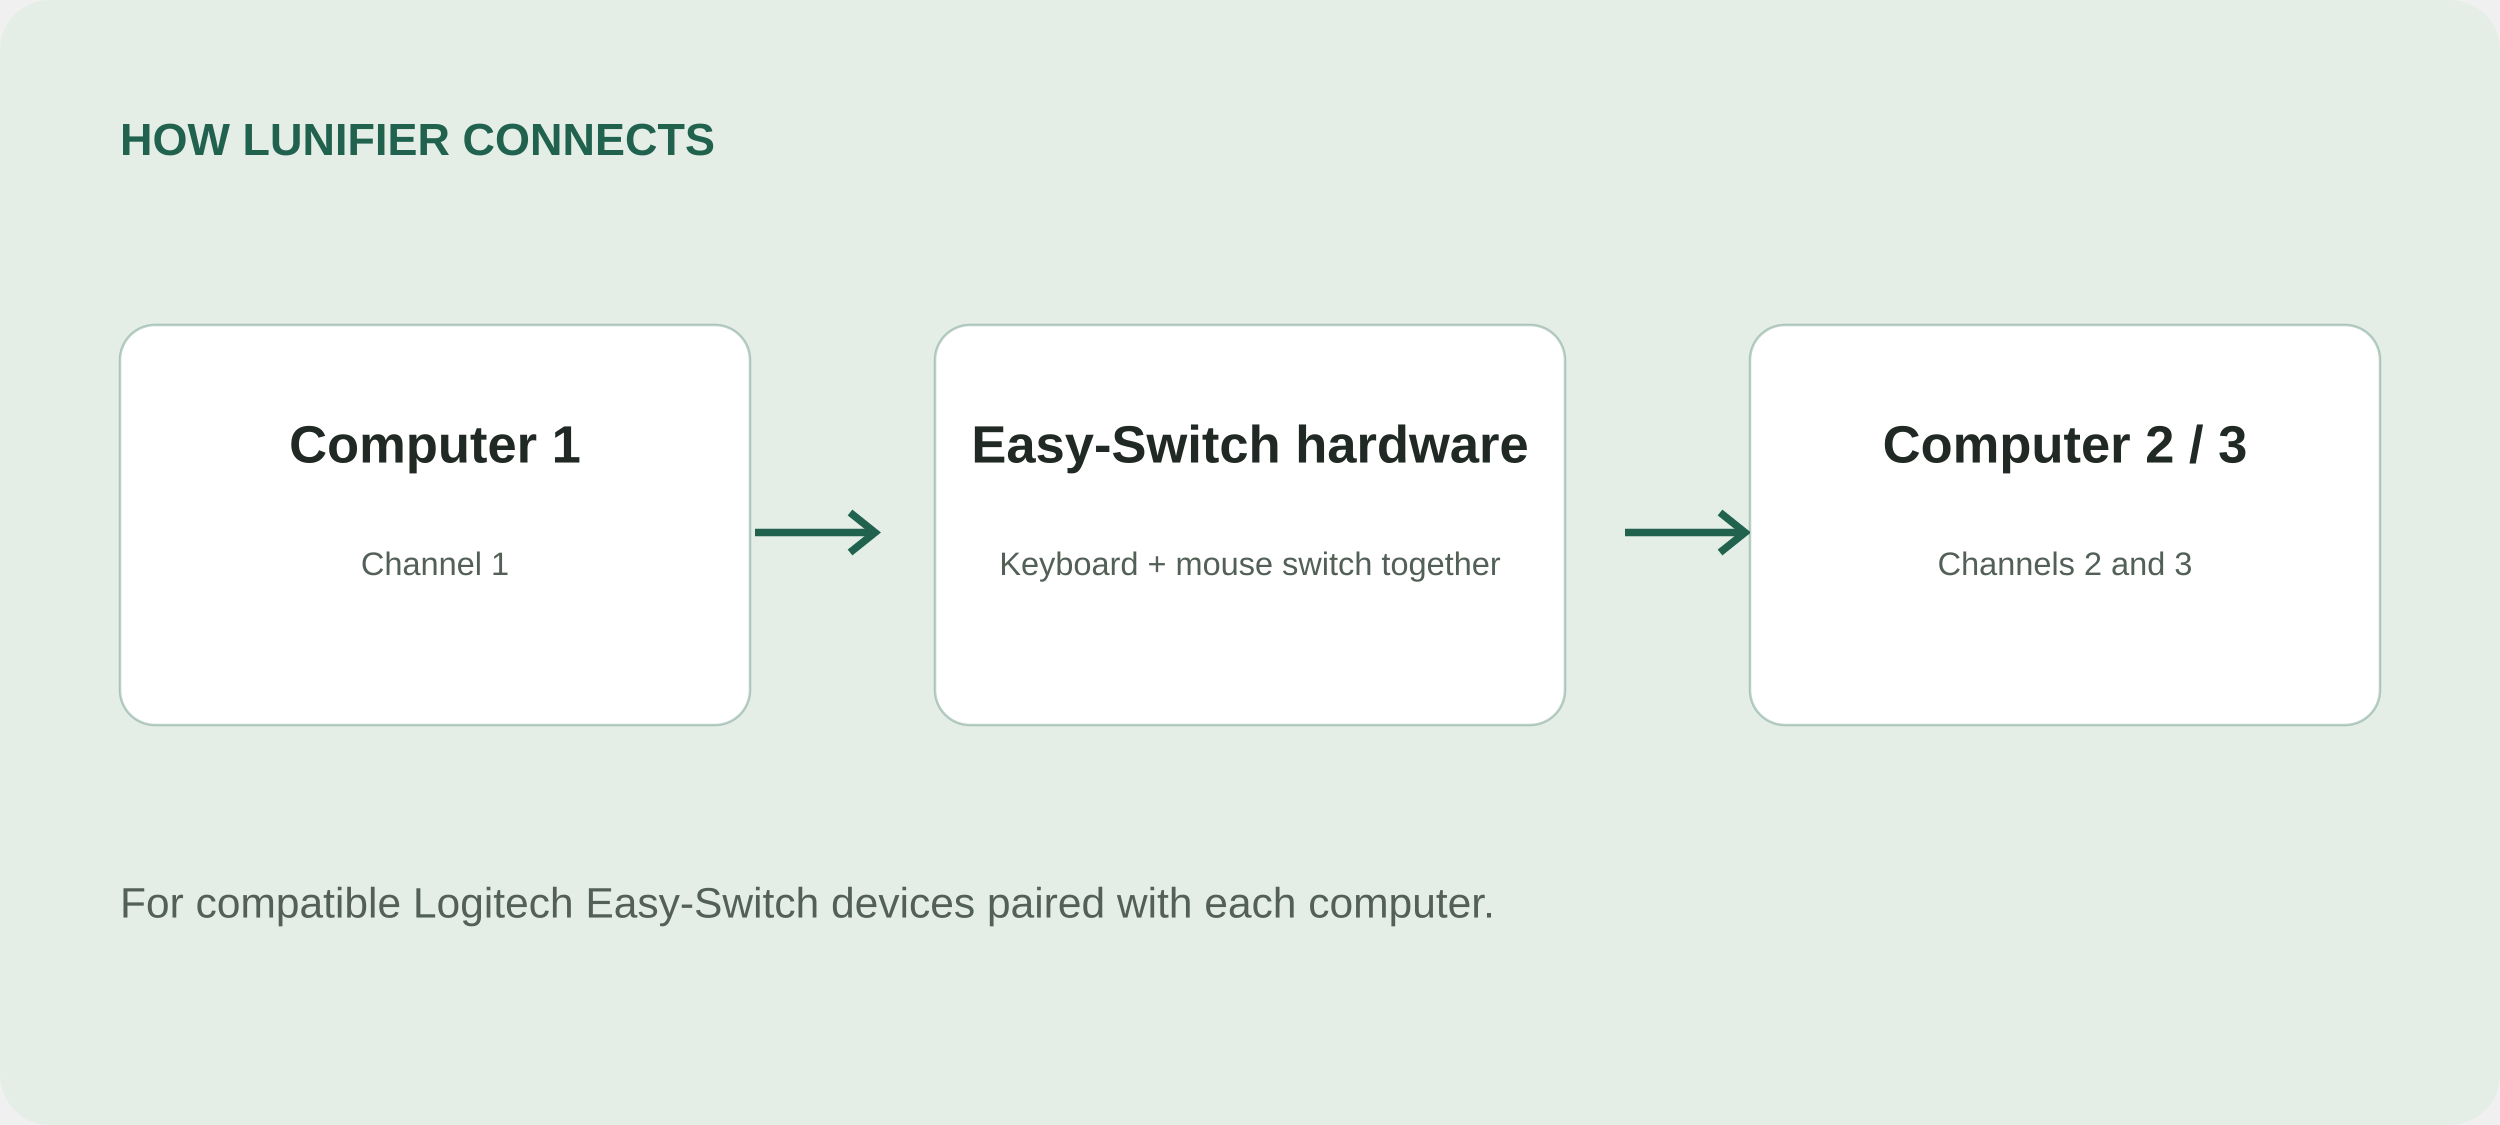
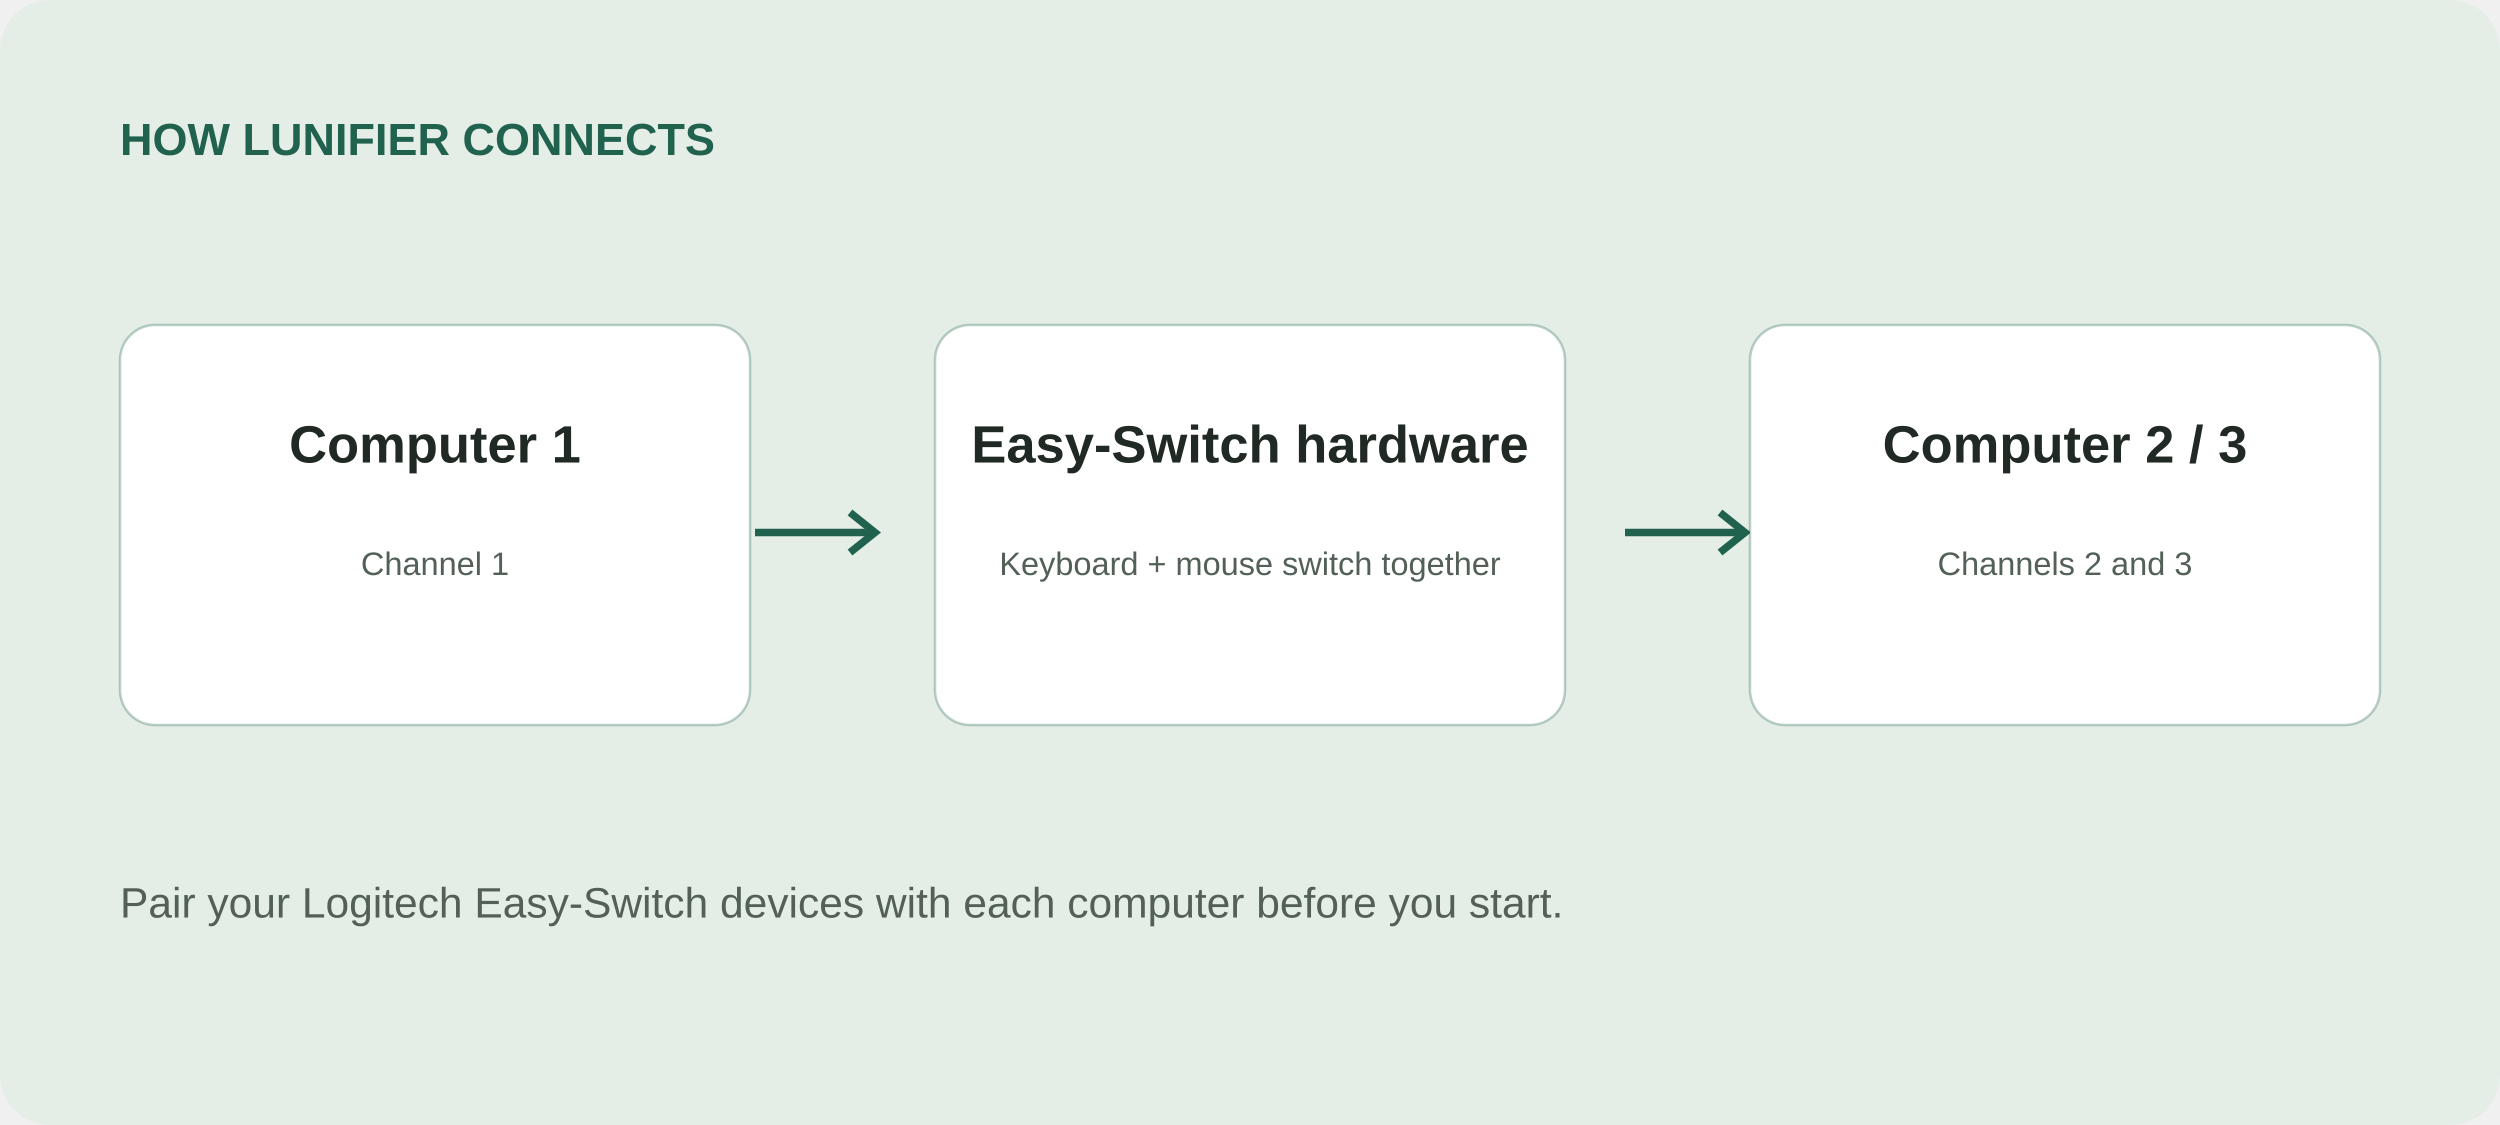
<svg xmlns="http://www.w3.org/2000/svg" width="1000" height="450" viewBox="0 0 1000 450" role="img" aria-labelledby="title desc">
  <rect width="1000" height="450" rx="20" fill="#e4eee7" />
  <text x="48" y="62" fill="#21624f" font-family="Segoe UI,Arial,sans-serif" font-size="18" font-weight="700">HOW LUNIFIER CONNECTS</text>
  <path d="M302 213h48m300 0h48" stroke="#21624f" stroke-width="3" />
  <path d="m340 205 10 8-10 8m348-16 10 8-10 8" fill="none" stroke="#21624f" stroke-width="3" />
  <rect x="48" y="130" width="252" height="160" rx="14" fill="#fff" stroke="#21624f" stroke-opacity=".3" />
  <text x="174" y="185" text-anchor="middle" font-family="Segoe UI,Arial,sans-serif" font-size="21" font-weight="700" fill="#202923">Computer 1</text>
  <text x="174" y="230" text-anchor="middle" font-family="Segoe UI,Arial,sans-serif" font-size="13" fill="#526057">Channel 1</text>
  <rect x="374" y="130" width="252" height="160" rx="14" fill="#fff" stroke="#21624f" stroke-opacity=".3" />
  <text x="500" y="185" text-anchor="middle" font-family="Segoe UI,Arial,sans-serif" font-size="21" font-weight="700" fill="#202923">Easy-Switch hardware</text>
  <text x="500" y="230" text-anchor="middle" font-family="Segoe UI,Arial,sans-serif" font-size="13" fill="#526057">Keyboard + mouse switch together</text>
  <rect x="700" y="130" width="252" height="160" rx="14" fill="#fff" stroke="#21624f" stroke-opacity=".3" />
  <text x="826" y="185" text-anchor="middle" font-family="Segoe UI,Arial,sans-serif" font-size="21" font-weight="700" fill="#202923">Computer 2 / 3</text>
  <text x="826" y="230" text-anchor="middle" font-family="Segoe UI,Arial,sans-serif" font-size="13" fill="#526057">Channels 2 and 3</text>
-   <text x="48" y="367" font-family="Segoe UI,Arial,sans-serif" font-size="17" fill="#526057">For compatible Logitech Easy-Switch devices paired with each computer.</text>
+   <text x="48" y="367" font-family="Segoe UI,Arial,sans-serif" font-size="17" fill="#526057">Pair your Logitech Easy-Switch devices with each computer before you start.</text>
</svg>
